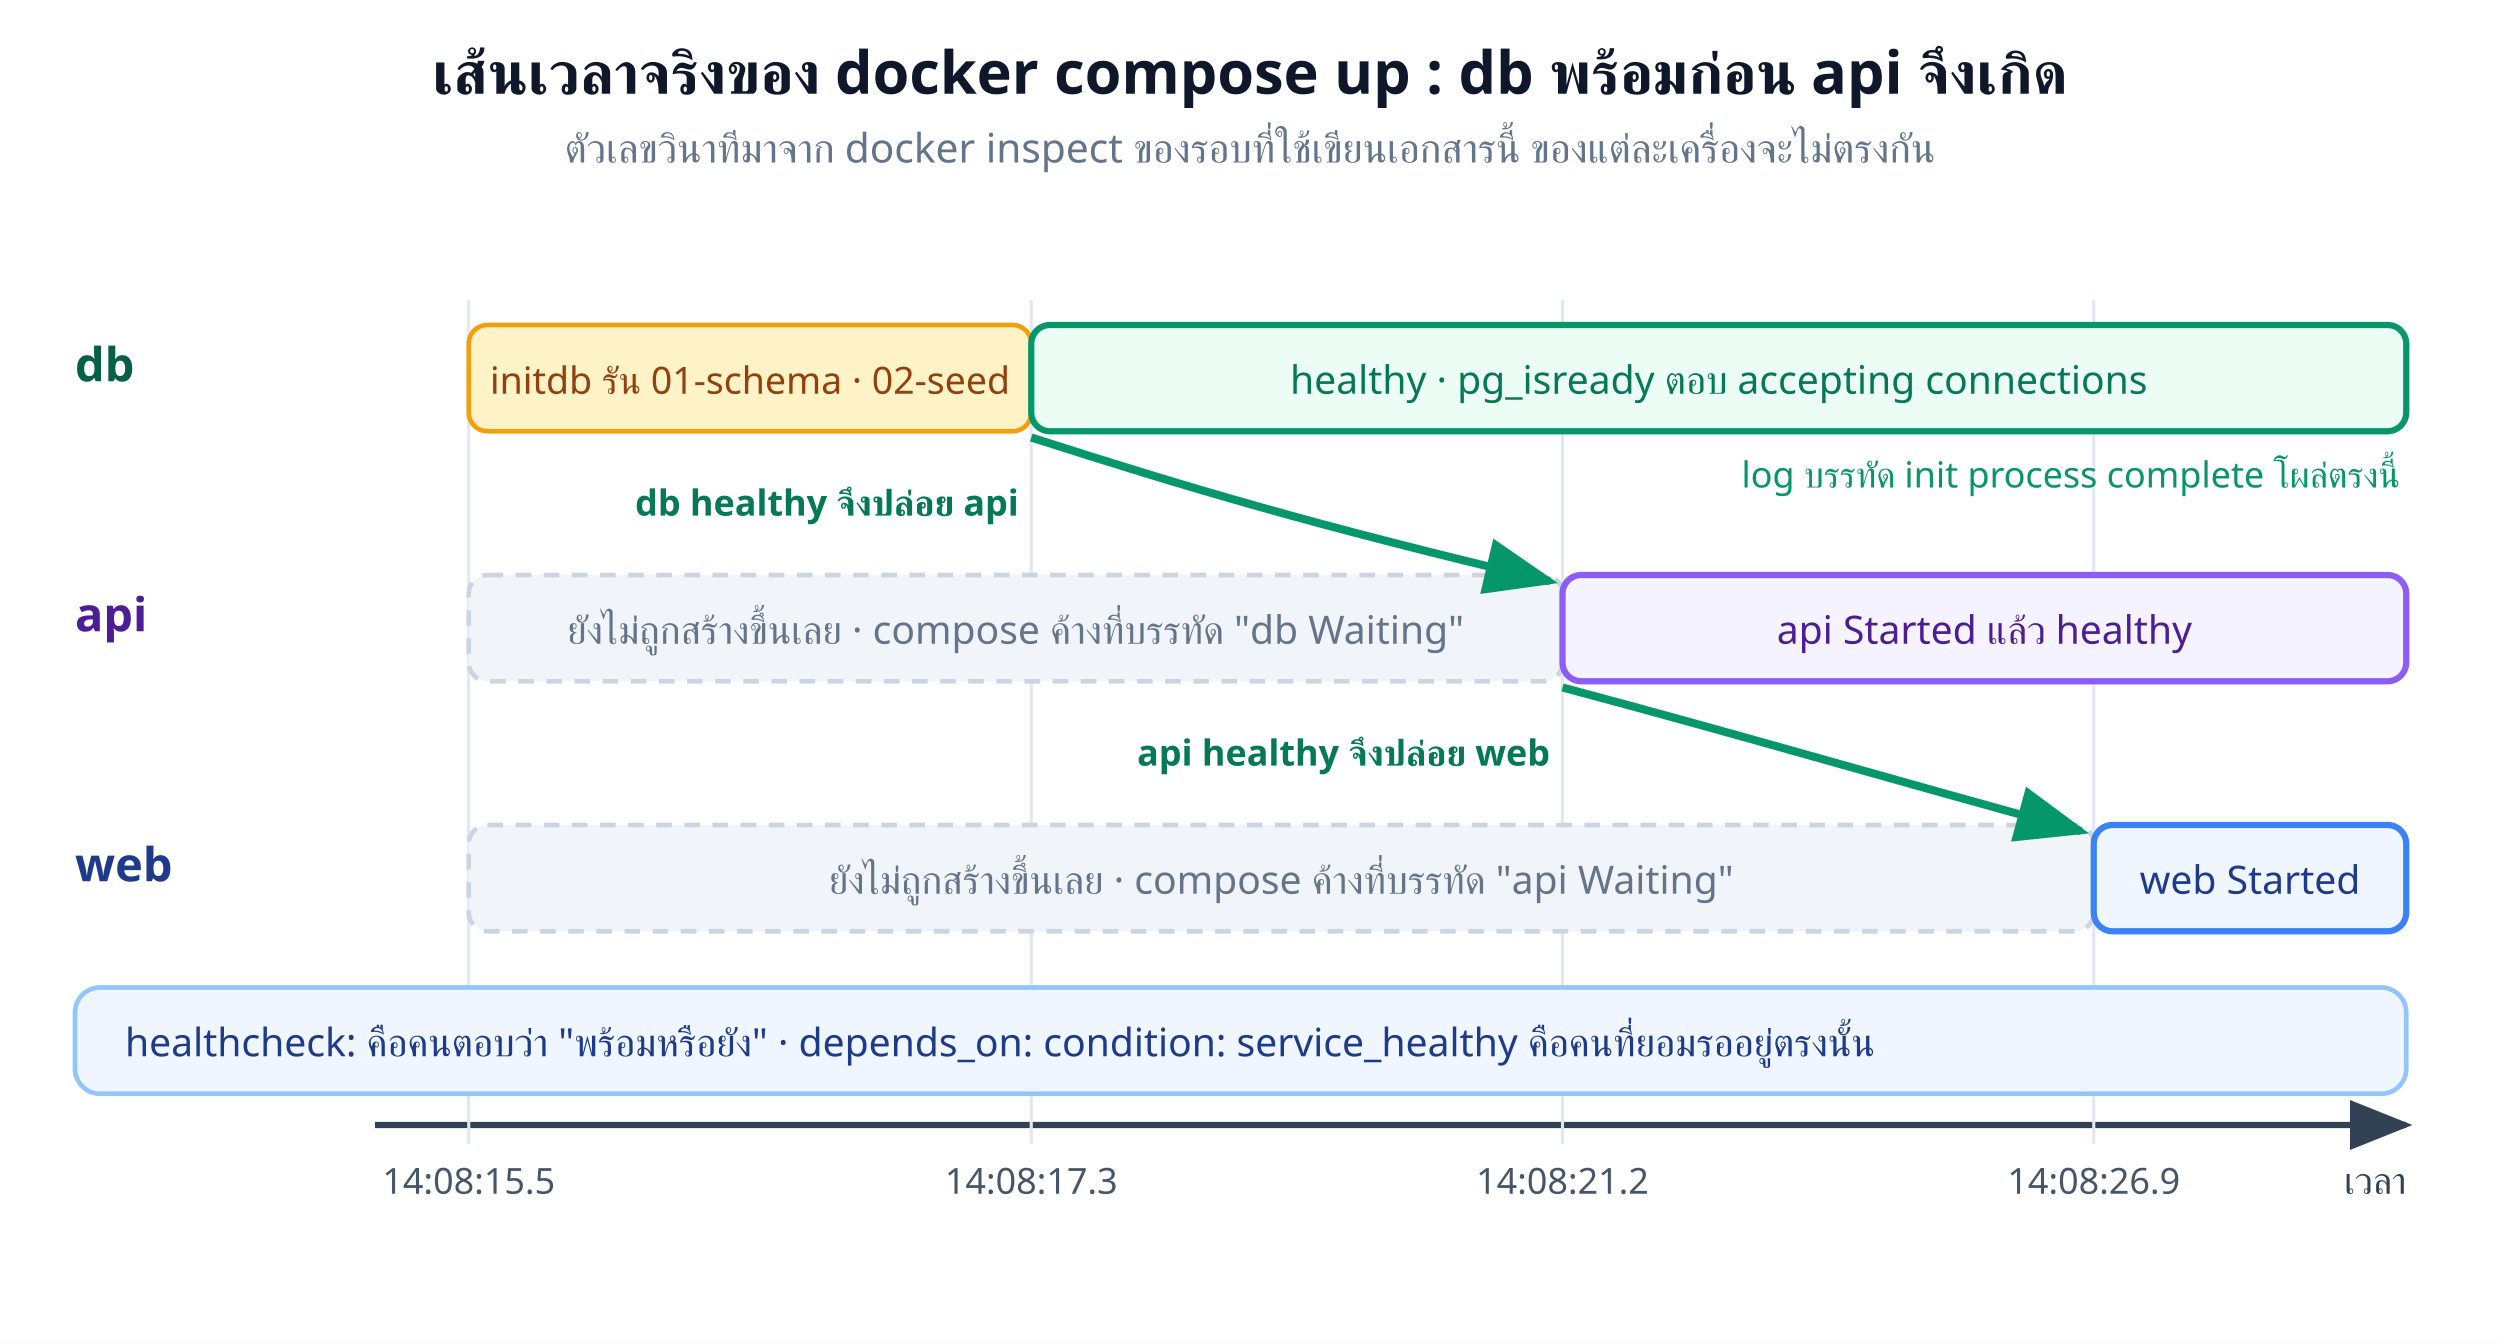
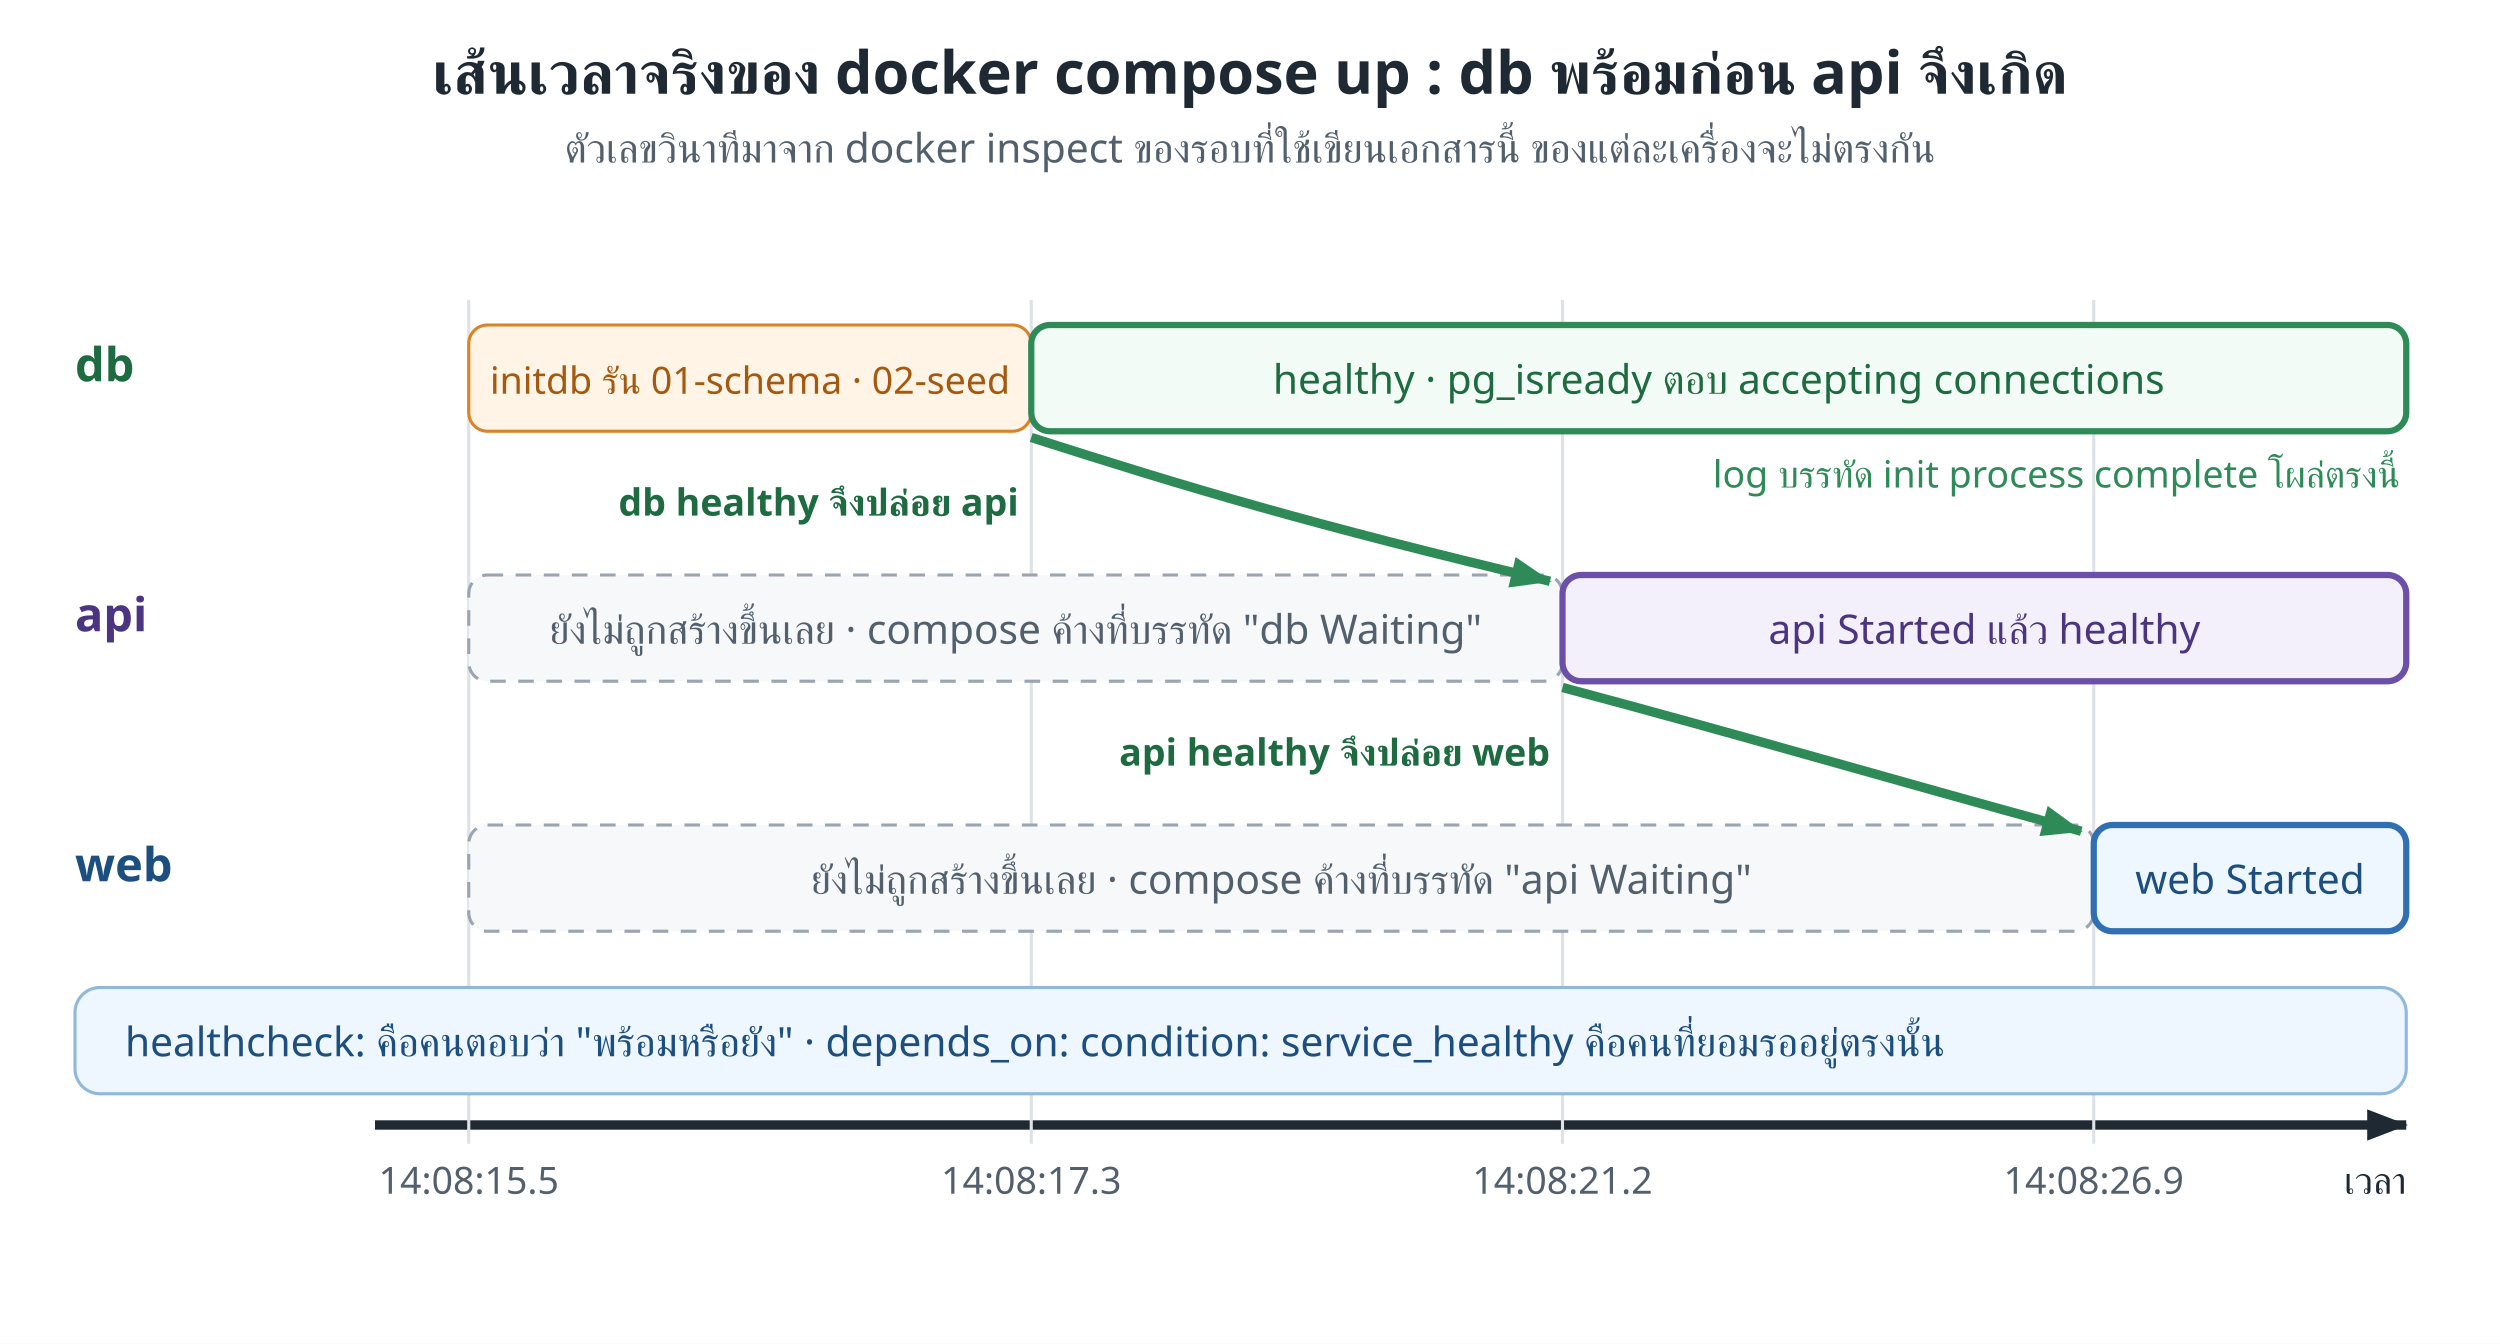
<svg xmlns="http://www.w3.org/2000/svg" viewBox="0 0 800 430" width="800" height="430" font-family="sans-serif">
  <rect x="0" y="0" width="800" height="430" fill="#ffffff" />
-   <text x="400" y="30" text-anchor="middle" font-size="19" font-weight="bold" fill="#0f172a">เส้นเวลาจริงของ docker compose up : db พร้อมก่อน api จึงเกิด</text>
-   <text x="400" y="52" text-anchor="middle" font-size="13" fill="#64748b">ตัวเลขวินาทีมาจาก docker inspect ของรอบที่ใช้เขียนเอกสารนี้ ของแต่ละเครื่องจะไม่ตรงกัน</text>
+   <text x="400" y="30" text-anchor="middle" font-size="19" font-weight="bold" fill="#1f2933">เส้นเวลาจริงของ docker compose up : db พร้อมก่อน api จึงเกิด</text>
+   <text x="400" y="52" text-anchor="middle" font-size="13" fill="#52606d">ตัวเลขวินาทีมาจาก docker inspect ของรอบที่ใช้เขียนเอกสารนี้ ของแต่ละเครื่องจะไม่ตรงกัน</text>
  <defs>
-     <marker id="tip" markerWidth="10" markerHeight="8" refX="9" refY="4" orient="auto">
-       <path d="M 0 0 L 10 4 L 0 8 z" fill="#334155" />
+     <marker id="tip" markerUnits="userSpaceOnUse" markerWidth="13" markerHeight="10" refX="12.5" refY="5" orient="auto">
+       <path d="M 0 0 L 13 5 L 0 10 z" fill="#1f2933" />
    </marker>
-     <marker id="tipg" markerWidth="9" markerHeight="7" refX="8" refY="3.5" orient="auto">
-       <path d="M 0 0 L 9 3.5 L 0 7 z" fill="#059669" />
+     <marker id="tipg" markerUnits="userSpaceOnUse" markerWidth="13" markerHeight="10" refX="12.5" refY="5" orient="auto">
+       <path d="M 0 0 L 13 5 L 0 10 z" fill="#2e8b57" />
    </marker>
  </defs>
-   <line x1="120" y1="360" x2="770" y2="360" stroke="#334155" stroke-width="2" marker-end="url(#tip)" />
-   <text x="770" y="382" text-anchor="end" font-size="12" fill="#334155">เวลา</text>
-   <g font-size="11.5" fill="#475569">
-     <line x1="150" y1="96" x2="150" y2="366" stroke="#e2e8f0" stroke-width="1" />
+   <line x1="120" y1="360" x2="770" y2="360" stroke="#1f2933" stroke-width="3" marker-end="url(#tip)" />
+   <text x="770" y="382" text-anchor="end" font-size="12" fill="#1f2933">เวลา</text>
+   <g font-size="12" fill="#52606d">
+     <line x1="150" y1="96" x2="150" y2="366" stroke="#dde2e7" stroke-width="1" />
    <text x="150" y="382" text-anchor="middle">14:08:15.5</text>
-     <line x1="330" y1="96" x2="330" y2="366" stroke="#e2e8f0" stroke-width="1" />
+     <line x1="330" y1="96" x2="330" y2="366" stroke="#dde2e7" stroke-width="1" />
    <text x="330" y="382" text-anchor="middle">14:08:17.3</text>
-     <line x1="500" y1="96" x2="500" y2="366" stroke="#e2e8f0" stroke-width="1" />
+     <line x1="500" y1="96" x2="500" y2="366" stroke="#dde2e7" stroke-width="1" />
    <text x="500" y="382" text-anchor="middle">14:08:21.2</text>
-     <line x1="670" y1="96" x2="670" y2="366" stroke="#e2e8f0" stroke-width="1" />
+     <line x1="670" y1="96" x2="670" y2="366" stroke="#dde2e7" stroke-width="1" />
    <text x="670" y="382" text-anchor="middle">14:08:26.9</text>
  </g>
-   <text x="24" y="122" font-size="15" font-weight="bold" fill="#065f46">db</text>
-   <rect x="150" y="104" width="180" height="34" rx="6" fill="#fef3c7" stroke="#f59e0b" stroke-width="1.5" />
-   <text x="240" y="126" text-anchor="middle" font-size="12" fill="#92400e">initdb รัน 01-schema · 02-seed</text>
-   <rect x="330" y="104" width="440" height="34" rx="6" fill="#ecfdf5" stroke="#059669" stroke-width="2" />
-   <text x="550" y="126" text-anchor="middle" font-size="12.5" fill="#047857">healthy · pg_isready ตอบ accepting connections</text>
-   <text x="768" y="156" text-anchor="end" font-size="11.5" fill="#059669">log บรรทัด init process complete โผล่ตรงนี้</text>
-   <text x="24" y="202" font-size="15" font-weight="bold" fill="#4c1d95">api</text>
-   <rect x="150" y="184" width="350" height="34" rx="6" fill="#f1f5f9" stroke="#cbd5e1" stroke-width="1.5" stroke-dasharray="5 4" />
-   <text x="325" y="206" text-anchor="middle" font-size="12.5" fill="#64748b">ยังไม่ถูกสร้างขึ้นเลย · compose ค้างที่บรรทัด "db Waiting"</text>
-   <rect x="500" y="184" width="270" height="34" rx="6" fill="#f5f3ff" stroke="#8b5cf6" stroke-width="2" />
-   <text x="635" y="206" text-anchor="middle" font-size="12.5" fill="#4c1d95">api Started แล้ว healthy</text>
-   <text x="24" y="282" font-size="15" font-weight="bold" fill="#1e3a8a">web</text>
-   <rect x="150" y="264" width="520" height="34" rx="6" fill="#f1f5f9" stroke="#cbd5e1" stroke-width="1.5" stroke-dasharray="5 4" />
-   <text x="410" y="286" text-anchor="middle" font-size="12.5" fill="#64748b">ยังไม่ถูกสร้างขึ้นเลย · compose ค้างที่บรรทัด "api Waiting"</text>
-   <rect x="670" y="264" width="100" height="34" rx="6" fill="#eff6ff" stroke="#3b82f6" stroke-width="2" />
-   <text x="720" y="286" text-anchor="middle" font-size="12.5" fill="#1e3a8a">web Started</text>
-   <path d="M 330 140 C 380 156 420 168 496 186" fill="none" stroke="#059669" stroke-width="2.6" marker-end="url(#tipg)" />
-   <text x="326" y="165" text-anchor="end" font-size="11.5" font-weight="bold" fill="#047857">db healthy จึงปล่อย api</text>
-   <path d="M 500 220 C 560 236 600 248 666 266" fill="none" stroke="#059669" stroke-width="2.6" marker-end="url(#tipg)" />
-   <text x="496" y="245" text-anchor="end" font-size="11.5" font-weight="bold" fill="#047857">api healthy จึงปล่อย web</text>
-   <rect x="24" y="316" width="746" height="34" rx="8" fill="#eff6ff" stroke="#93c5fd" stroke-width="1.5" />
-   <text x="40" y="338" font-size="12.5" fill="#1e3a8a">healthcheck: คือคนตอบว่า "พร้อมหรือยัง" · depends_on: condition: service_healthy คือคนที่ยอมรออยู่ตรงนั้น</text>
+   <text x="24" y="122" font-size="15" font-weight="bold" fill="#1e6b41">db</text>
+   <rect x="150" y="104" width="180" height="34" rx="6" fill="#fff4e5" stroke="#d98324" stroke-width="1" />
+   <text x="240" y="126" text-anchor="middle" font-size="12" fill="#a35a10">initdb รัน 01-schema · 02-seed</text>
+   <rect x="330" y="104" width="440" height="34" rx="6" fill="#f2fbf5" stroke="#2e8b57" stroke-width="2" />
+   <text x="550" y="126" text-anchor="middle" font-size="13" fill="#1e6b41">healthy · pg_isready ตอบ accepting connections</text>
+   <text x="768" y="156" text-anchor="end" font-size="12" fill="#2e8b57">log บรรทัด init process complete โผล่ตรงนี้</text>
+   <text x="24" y="202" font-size="15" font-weight="bold" fill="#4b3480">api</text>
+   <rect x="150" y="184" width="350" height="34" rx="6" fill="#f6f8fa" stroke="#9aa5b1" stroke-width="1" stroke-dasharray="5 4" />
+   <text x="325" y="206" text-anchor="middle" font-size="13" fill="#52606d">ยังไม่ถูกสร้างขึ้นเลย · compose ค้างที่บรรทัด "db Waiting"</text>
+   <rect x="500" y="184" width="270" height="34" rx="6" fill="#f3f0fb" stroke="#6b4fa8" stroke-width="2" />
+   <text x="635" y="206" text-anchor="middle" font-size="13" fill="#4b3480">api Started แล้ว healthy</text>
+   <text x="24" y="282" font-size="15" font-weight="bold" fill="#1c4f80">web</text>
+   <rect x="150" y="264" width="520" height="34" rx="6" fill="#f6f8fa" stroke="#9aa5b1" stroke-width="1" stroke-dasharray="5 4" />
+   <text x="410" y="286" text-anchor="middle" font-size="13" fill="#52606d">ยังไม่ถูกสร้างขึ้นเลย · compose ค้างที่บรรทัด "api Waiting"</text>
+   <rect x="670" y="264" width="100" height="34" rx="6" fill="#eef6ff" stroke="#2f6fb2" stroke-width="2" />
+   <text x="720" y="286" text-anchor="middle" font-size="13" fill="#1c4f80">web Started</text>
+   <path d="M 330 140 C 380 156 420 168 496 186" fill="none" stroke="#2e8b57" stroke-width="3" marker-end="url(#tipg)" />
+   <text x="326" y="165" text-anchor="end" font-size="12" font-weight="bold" fill="#1e6b41">db healthy จึงปล่อย api</text>
+   <path d="M 500 220 C 560 236 600 248 666 266" fill="none" stroke="#2e8b57" stroke-width="3" marker-end="url(#tipg)" />
+   <text x="496" y="245" text-anchor="end" font-size="12" font-weight="bold" fill="#1e6b41">api healthy จึงปล่อย web</text>
+   <rect x="24" y="316" width="746" height="34" rx="8" fill="#eef6ff" stroke="#8fb8dc" stroke-width="1" />
+   <text x="40" y="338" font-size="13" fill="#1c4f80">healthcheck: คือคนตอบว่า "พร้อมหรือยัง" · depends_on: condition: service_healthy คือคนที่ยอมรออยู่ตรงนั้น</text>
</svg>
